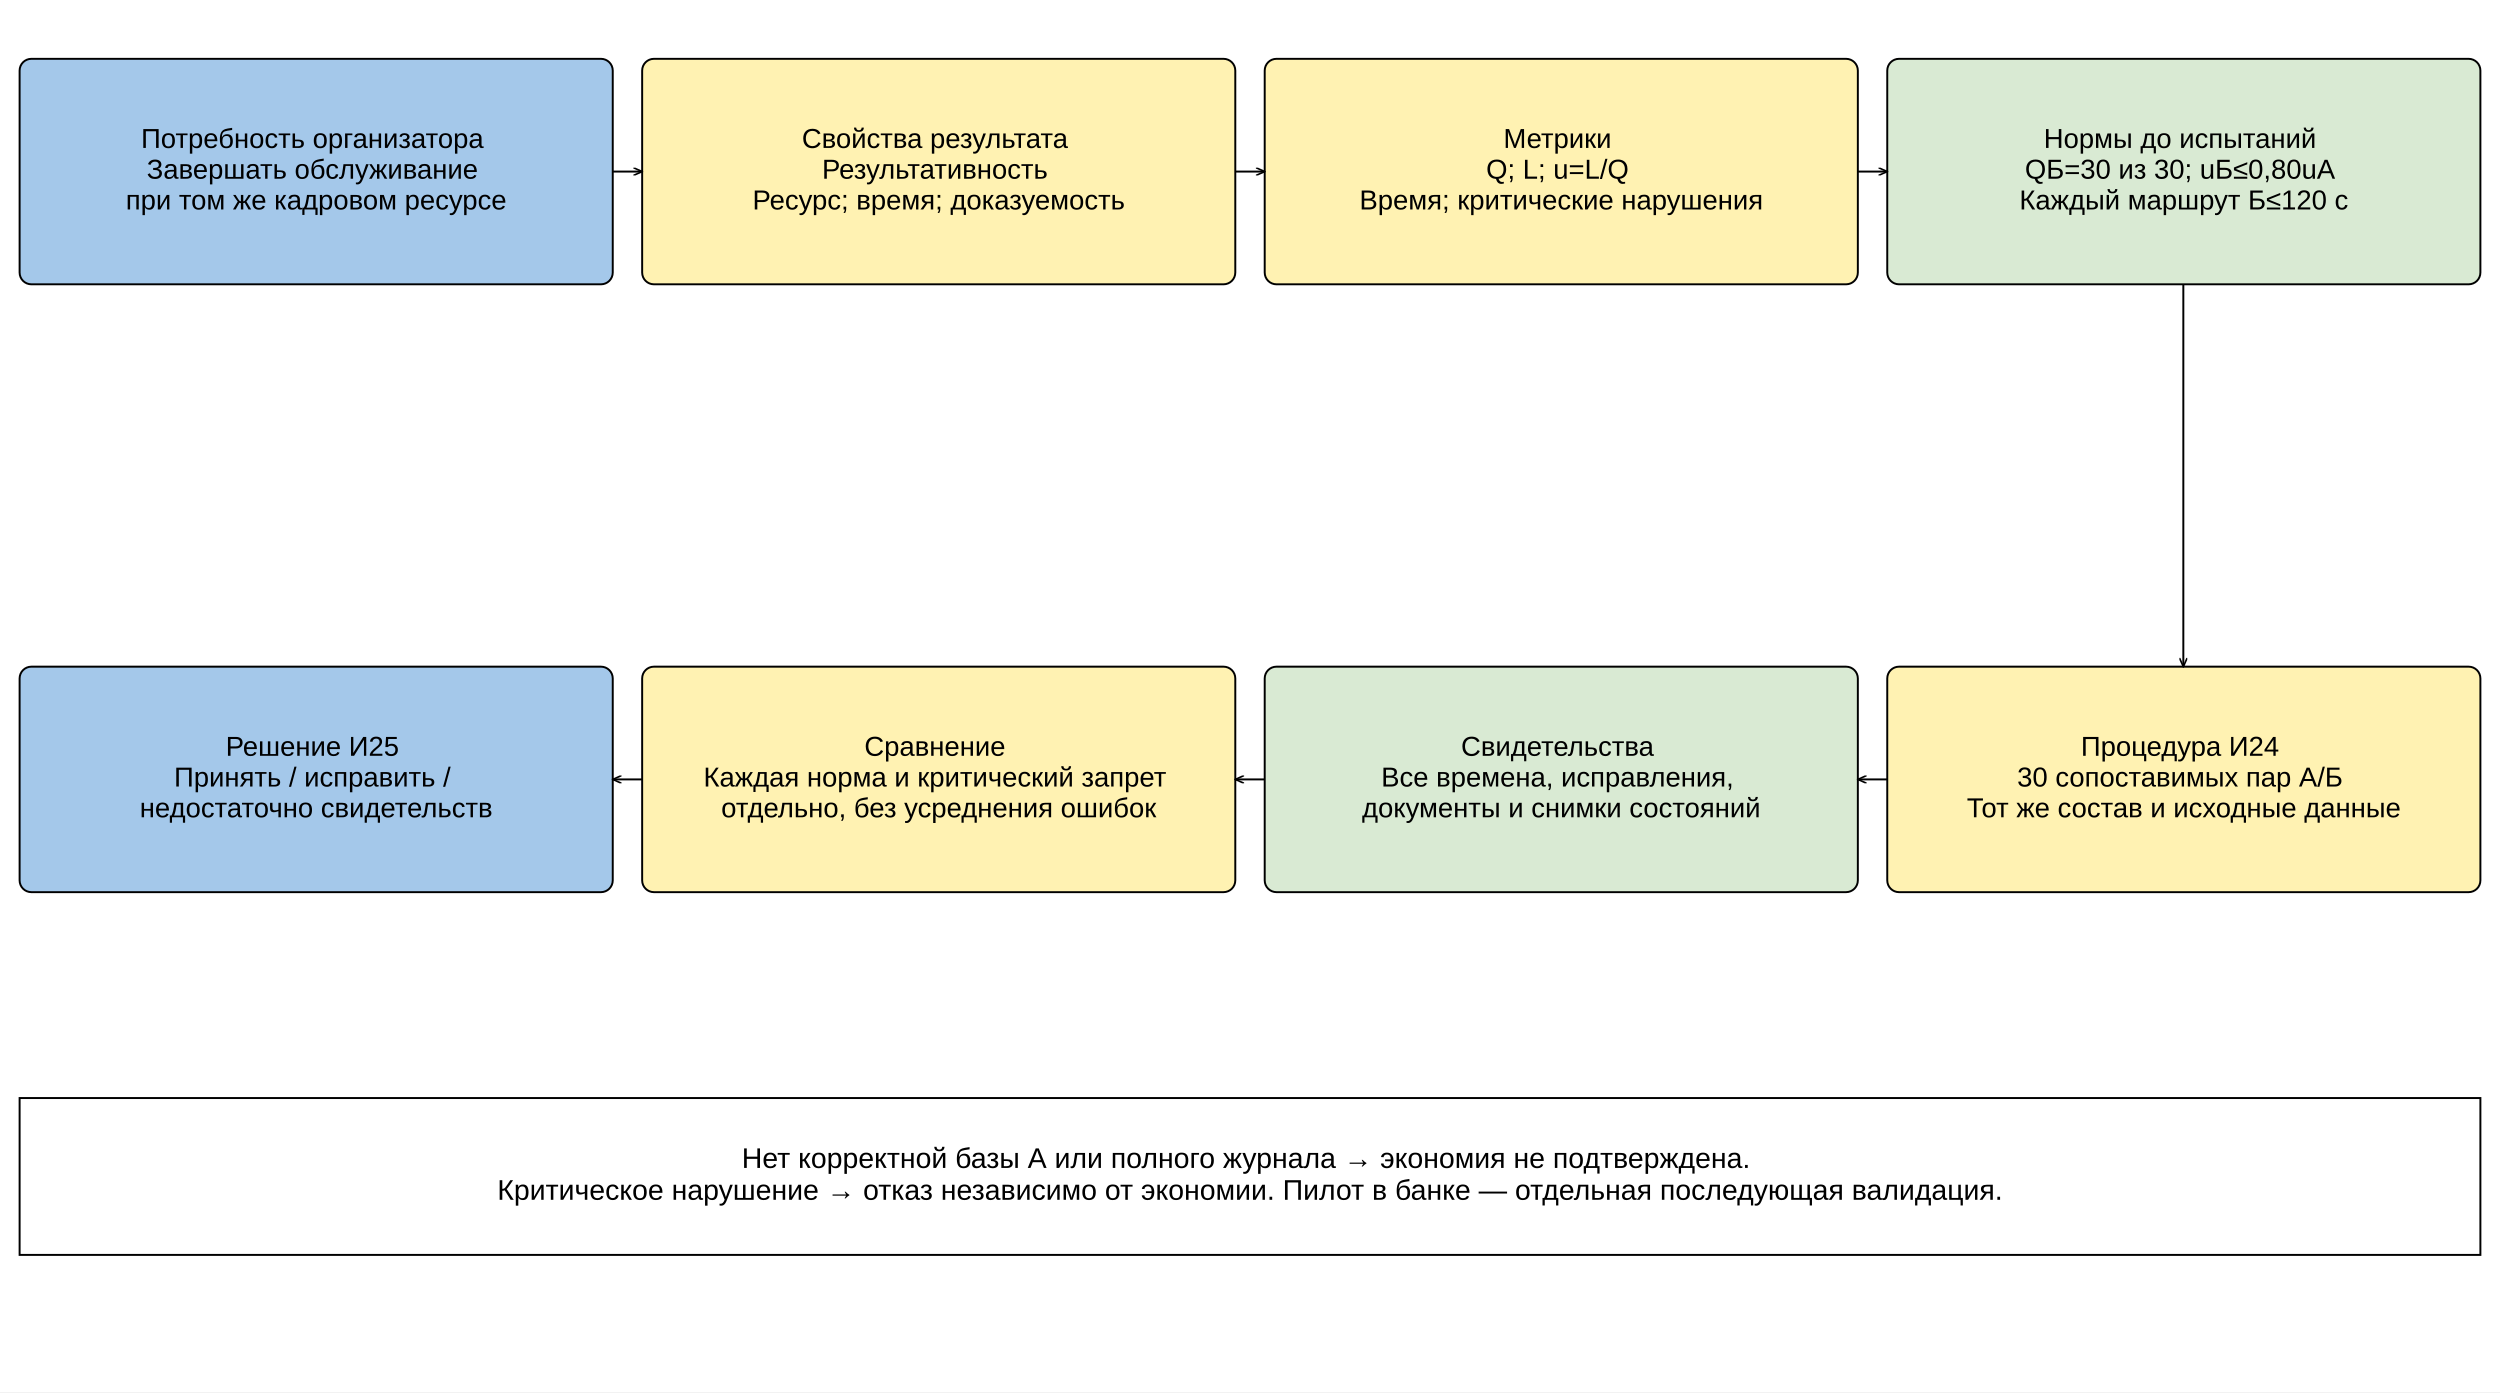
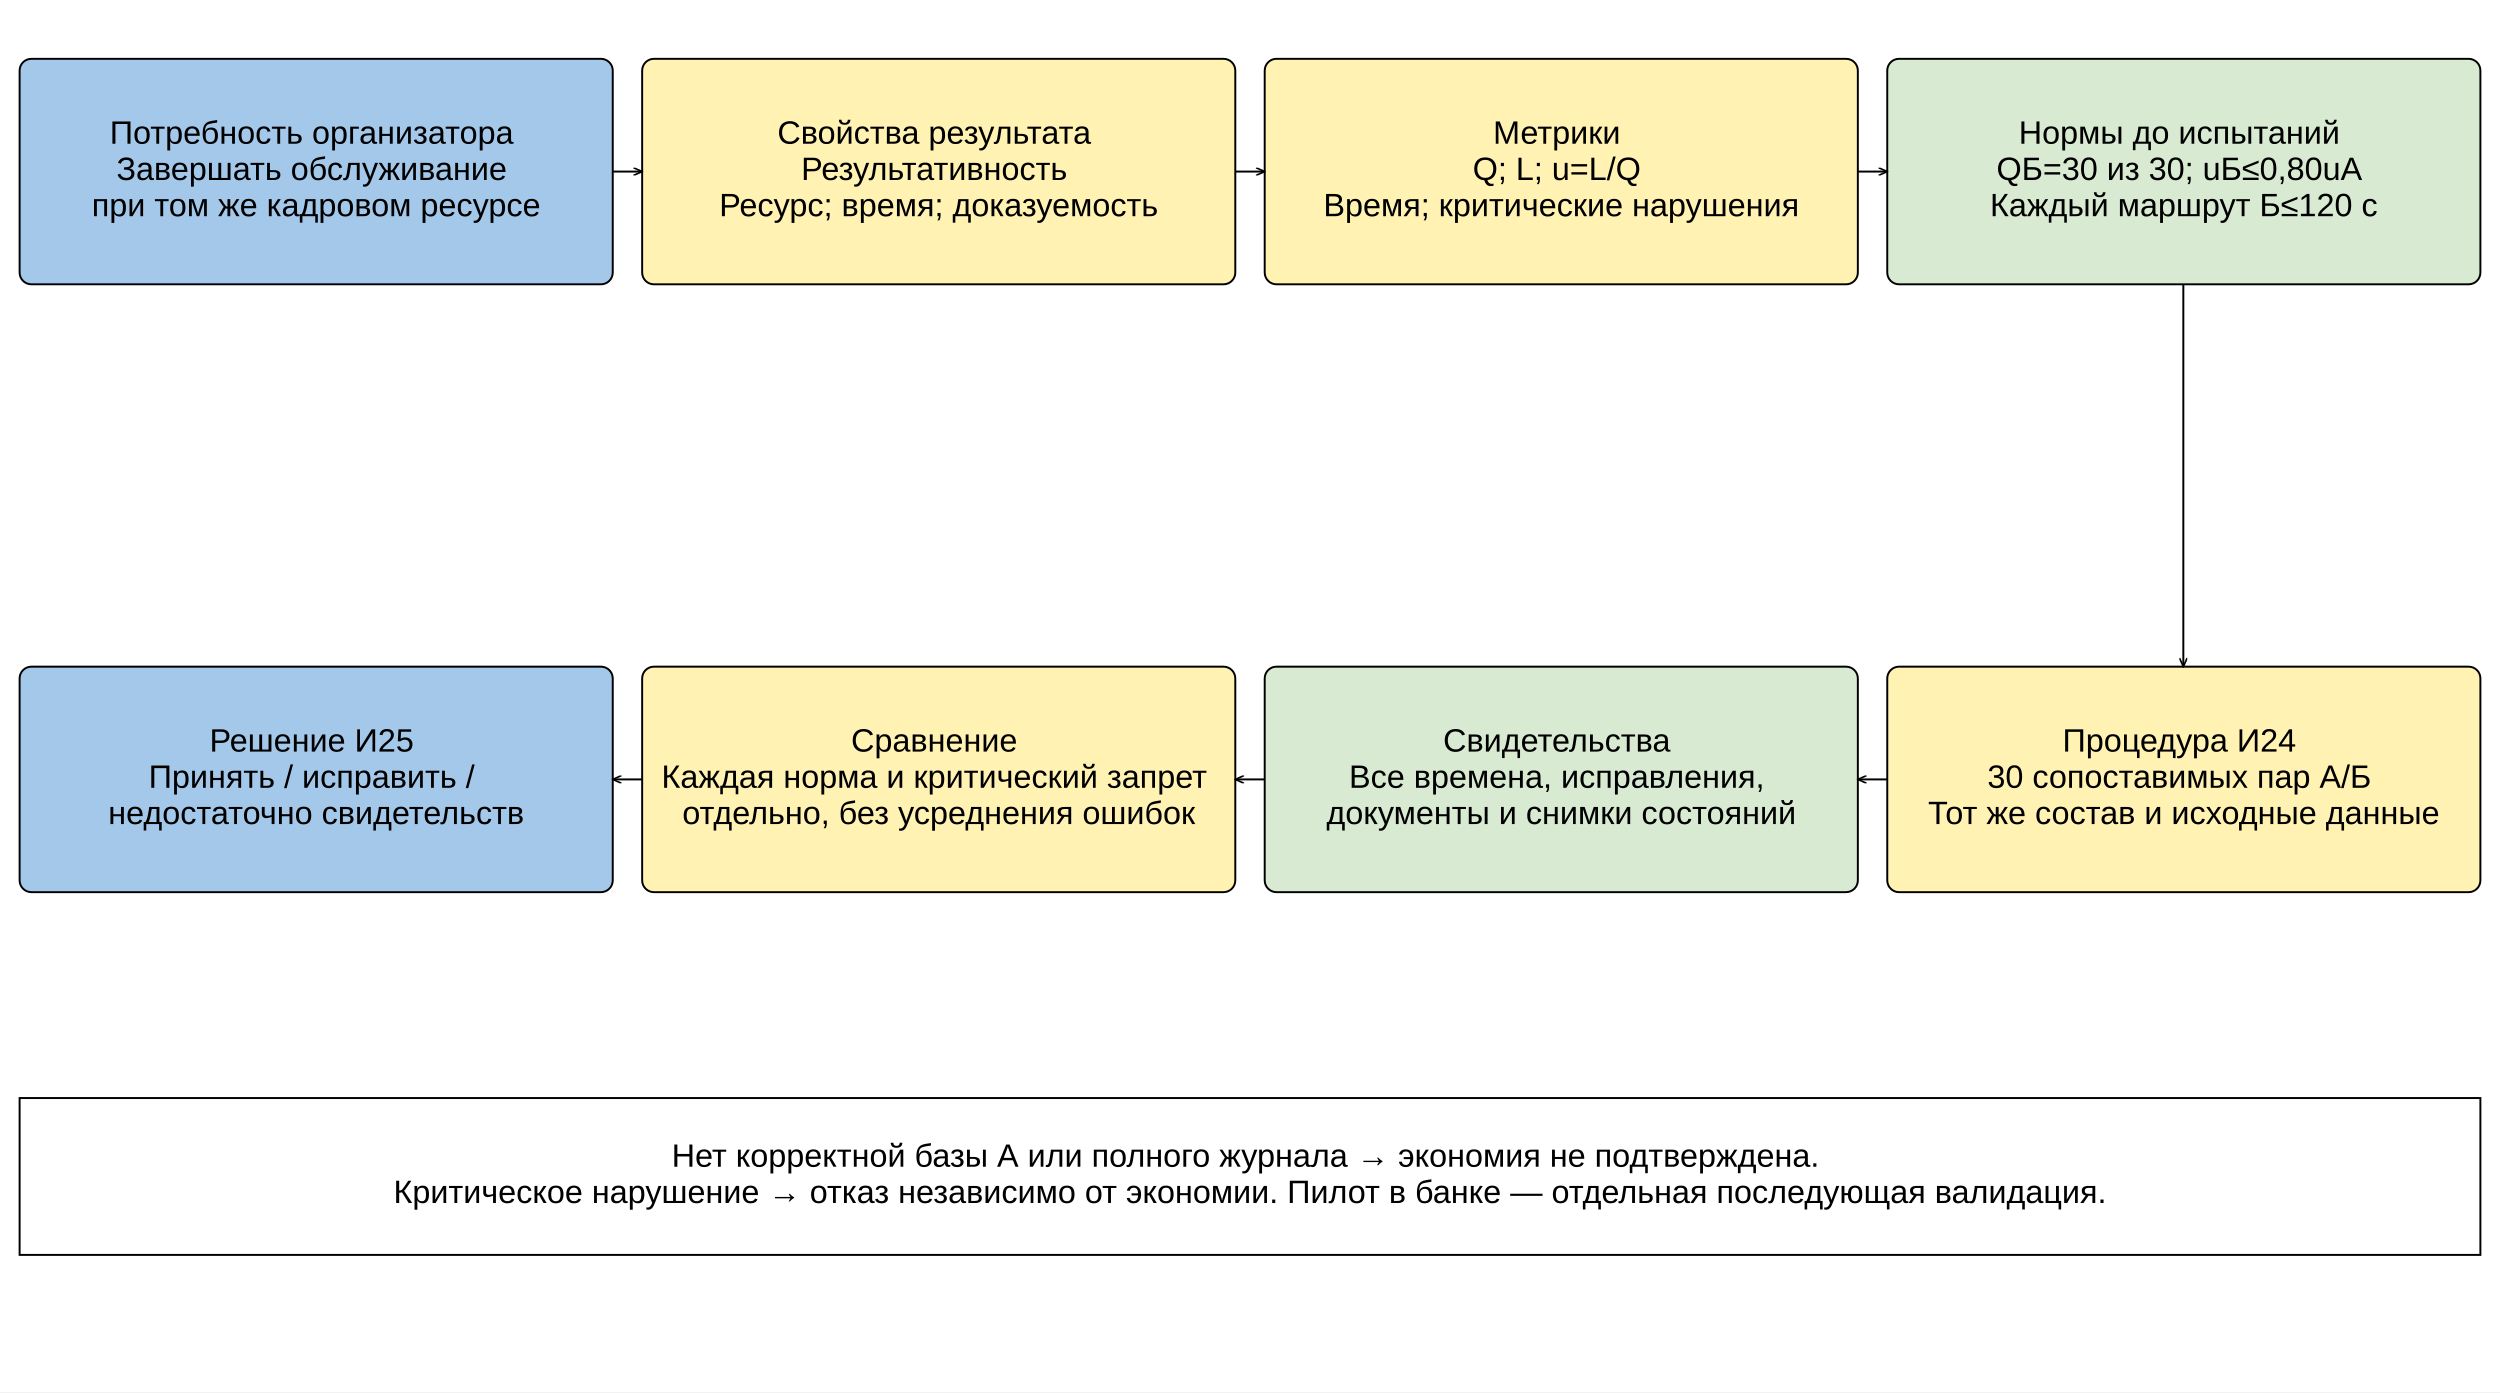
<svg xmlns="http://www.w3.org/2000/svg" width="2550" height="1420" viewBox="0 0 2550 1420">
  <defs>
    <marker id="arrow" markerWidth="10" markerHeight="8" refX="9" refY="4" orient="auto" markerUnits="userSpaceOnUse">
      <path d="M 0 0 L 9 4 L 0 8" fill="none" stroke="black" stroke-width="1.7" />
    </marker>
  </defs>
  <rect width="100%" height="100%" fill="white" />
  <rect x="20" y="60" width="605" height="230" rx="12" fill="#A4C8EA" stroke="black" stroke-width="2" />
-   <text x="322.5" y="150.92" text-anchor="middle" font-family="Arial" font-size="28" fill="black">
+   <text x="322.5" y="146.62" text-anchor="middle" font-family="Arial" font-size="33" fill="black">
    <tspan x="322.5" dy="0">Потребность организатора</tspan>
-     <tspan x="322.5" dy="31.36">Завершать обслуживание</tspan>
-     <tspan x="322.5" dy="31.36">при том же кадровом ресурсе</tspan>
+     <tspan x="322.5" dy="36.96">Завершать обслуживание</tspan>
+     <tspan x="322.5" dy="36.96">при том же кадровом ресурсе</tspan>
  </text>
  <rect x="655" y="60" width="605" height="230" rx="12" fill="#FFF2B2" stroke="black" stroke-width="2" />
-   <text x="957.5" y="150.92" text-anchor="middle" font-family="Arial" font-size="28" fill="black">
+   <text x="957.5" y="146.62" text-anchor="middle" font-family="Arial" font-size="33" fill="black">
    <tspan x="957.5" dy="0">Свойства результата</tspan>
-     <tspan x="957.5" dy="31.36">Результативность</tspan>
-     <tspan x="957.5" dy="31.36">Ресурс; время; доказуемость</tspan>
+     <tspan x="957.5" dy="36.96">Результативность</tspan>
+     <tspan x="957.5" dy="36.96">Ресурс; время; доказуемость</tspan>
  </text>
  <rect x="1290" y="60" width="605" height="230" rx="12" fill="#FFF2B2" stroke="black" stroke-width="2" />
-   <text x="1592.5" y="150.92" text-anchor="middle" font-family="Arial" font-size="28" fill="black">
+   <text x="1592.5" y="146.62" text-anchor="middle" font-family="Arial" font-size="33" fill="black">
    <tspan x="1592.5" dy="0">Метрики</tspan>
-     <tspan x="1592.5" dy="31.36">Q; L; u=L/Q</tspan>
-     <tspan x="1592.5" dy="31.36">Время; критические нарушения</tspan>
+     <tspan x="1592.5" dy="36.96">Q; L; u=L/Q</tspan>
+     <tspan x="1592.5" dy="36.96">Время; критические нарушения</tspan>
  </text>
  <rect x="1925" y="60" width="605" height="230" rx="12" fill="#D9EAD3" stroke="black" stroke-width="2" />
-   <text x="2227.5" y="150.92" text-anchor="middle" font-family="Arial" font-size="28" fill="black">
+   <text x="2227.5" y="146.62" text-anchor="middle" font-family="Arial" font-size="33" fill="black">
    <tspan x="2227.5" dy="0">Нормы до испытаний</tspan>
-     <tspan x="2227.5" dy="31.36">QБ=30 из 30; uБ≤0,80uА</tspan>
-     <tspan x="2227.5" dy="31.36">Каждый маршрут Б≤120 с</tspan>
+     <tspan x="2227.5" dy="36.96">QБ=30 из 30; uБ≤0,80uА</tspan>
+     <tspan x="2227.5" dy="36.96">Каждый маршрут Б≤120 с</tspan>
  </text>
  <polyline points="625,175 655,175" fill="none" stroke="black" stroke-width="2" marker-end="url(#arrow)" />
  <polyline points="1260,175 1290,175" fill="none" stroke="black" stroke-width="2" marker-end="url(#arrow)" />
  <polyline points="1895,175 1925,175" fill="none" stroke="black" stroke-width="2" marker-end="url(#arrow)" />
  <rect x="1925" y="680" width="605" height="230" rx="12" fill="#FFF2B2" stroke="black" stroke-width="2" />
-   <text x="2227.5" y="770.92" text-anchor="middle" font-family="Arial" font-size="28" fill="black">
+   <text x="2227.5" y="766.62" text-anchor="middle" font-family="Arial" font-size="33" fill="black">
    <tspan x="2227.5" dy="0">Процедура И24</tspan>
-     <tspan x="2227.5" dy="31.36">30 сопоставимых пар А/Б</tspan>
-     <tspan x="2227.5" dy="31.36">Тот же состав и исходные данные</tspan>
+     <tspan x="2227.5" dy="36.96">30 сопоставимых пар А/Б</tspan>
+     <tspan x="2227.5" dy="36.96">Тот же состав и исходные данные</tspan>
  </text>
  <rect x="1290" y="680" width="605" height="230" rx="12" fill="#D9EAD3" stroke="black" stroke-width="2" />
-   <text x="1592.5" y="770.92" text-anchor="middle" font-family="Arial" font-size="28" fill="black">
+   <text x="1592.5" y="766.62" text-anchor="middle" font-family="Arial" font-size="33" fill="black">
    <tspan x="1592.5" dy="0">Свидетельства</tspan>
-     <tspan x="1592.5" dy="31.36">Все времена, исправления,</tspan>
-     <tspan x="1592.5" dy="31.36">документы и снимки состояний</tspan>
+     <tspan x="1592.5" dy="36.96">Все времена, исправления,</tspan>
+     <tspan x="1592.5" dy="36.96">документы и снимки состояний</tspan>
  </text>
  <rect x="655" y="680" width="605" height="230" rx="12" fill="#FFF2B2" stroke="black" stroke-width="2" />
-   <text x="957.5" y="770.92" text-anchor="middle" font-family="Arial" font-size="28" fill="black">
+   <text x="957.5" y="766.62" text-anchor="middle" font-family="Arial" font-size="33" fill="black">
    <tspan x="957.5" dy="0">Сравнение</tspan>
-     <tspan x="957.5" dy="31.36">Каждая норма и критический запрет</tspan>
-     <tspan x="957.5" dy="31.36">отдельно, без усреднения ошибок</tspan>
+     <tspan x="957.5" dy="36.96">Каждая норма и критический запрет</tspan>
+     <tspan x="957.5" dy="36.96">отдельно, без усреднения ошибок</tspan>
  </text>
  <rect x="20" y="680" width="605" height="230" rx="12" fill="#A4C8EA" stroke="black" stroke-width="2" />
-   <text x="322.5" y="770.92" text-anchor="middle" font-family="Arial" font-size="28" fill="black">
+   <text x="322.5" y="766.62" text-anchor="middle" font-family="Arial" font-size="33" fill="black">
    <tspan x="322.5" dy="0">Решение И25</tspan>
-     <tspan x="322.5" dy="31.36">Принять / исправить /</tspan>
-     <tspan x="322.5" dy="31.36">недостаточно свидетельств</tspan>
+     <tspan x="322.5" dy="36.96">Принять / исправить /</tspan>
+     <tspan x="322.5" dy="36.96">недостаточно свидетельств</tspan>
  </text>
  <polyline points="2227,290 2227,680" fill="none" stroke="black" stroke-width="2" marker-end="url(#arrow)" />
  <polyline points="1925,795 1895,795" fill="none" stroke="black" stroke-width="2" marker-end="url(#arrow)" />
  <polyline points="1290,795 1260,795" fill="none" stroke="black" stroke-width="2" marker-end="url(#arrow)" />
  <polyline points="655,795 625,795" fill="none" stroke="black" stroke-width="2" marker-end="url(#arrow)" />
  <rect x="20" y="1120" width="2510" height="160" rx="0" fill="#FFFFFF" stroke="black" stroke-width="2" />
-   <text x="1275.0" y="1191.30" text-anchor="middle" font-family="Arial" font-size="29" fill="black">
+   <text x="1275.0" y="1190.10" text-anchor="middle" font-family="Arial" font-size="33" fill="black">
    <tspan x="1275.0" dy="0">Нет корректной базы А или полного журнала → экономия не подтверждена.</tspan>
-     <tspan x="1275.0" dy="32.48">Критическое нарушение → отказ независимо от экономии. Пилот в банке — отдельная последующая валидация.</tspan>
+     <tspan x="1275.0" dy="36.96">Критическое нарушение → отказ независимо от экономии. Пилот в банке — отдельная последующая валидация.</tspan>
  </text>
</svg>
